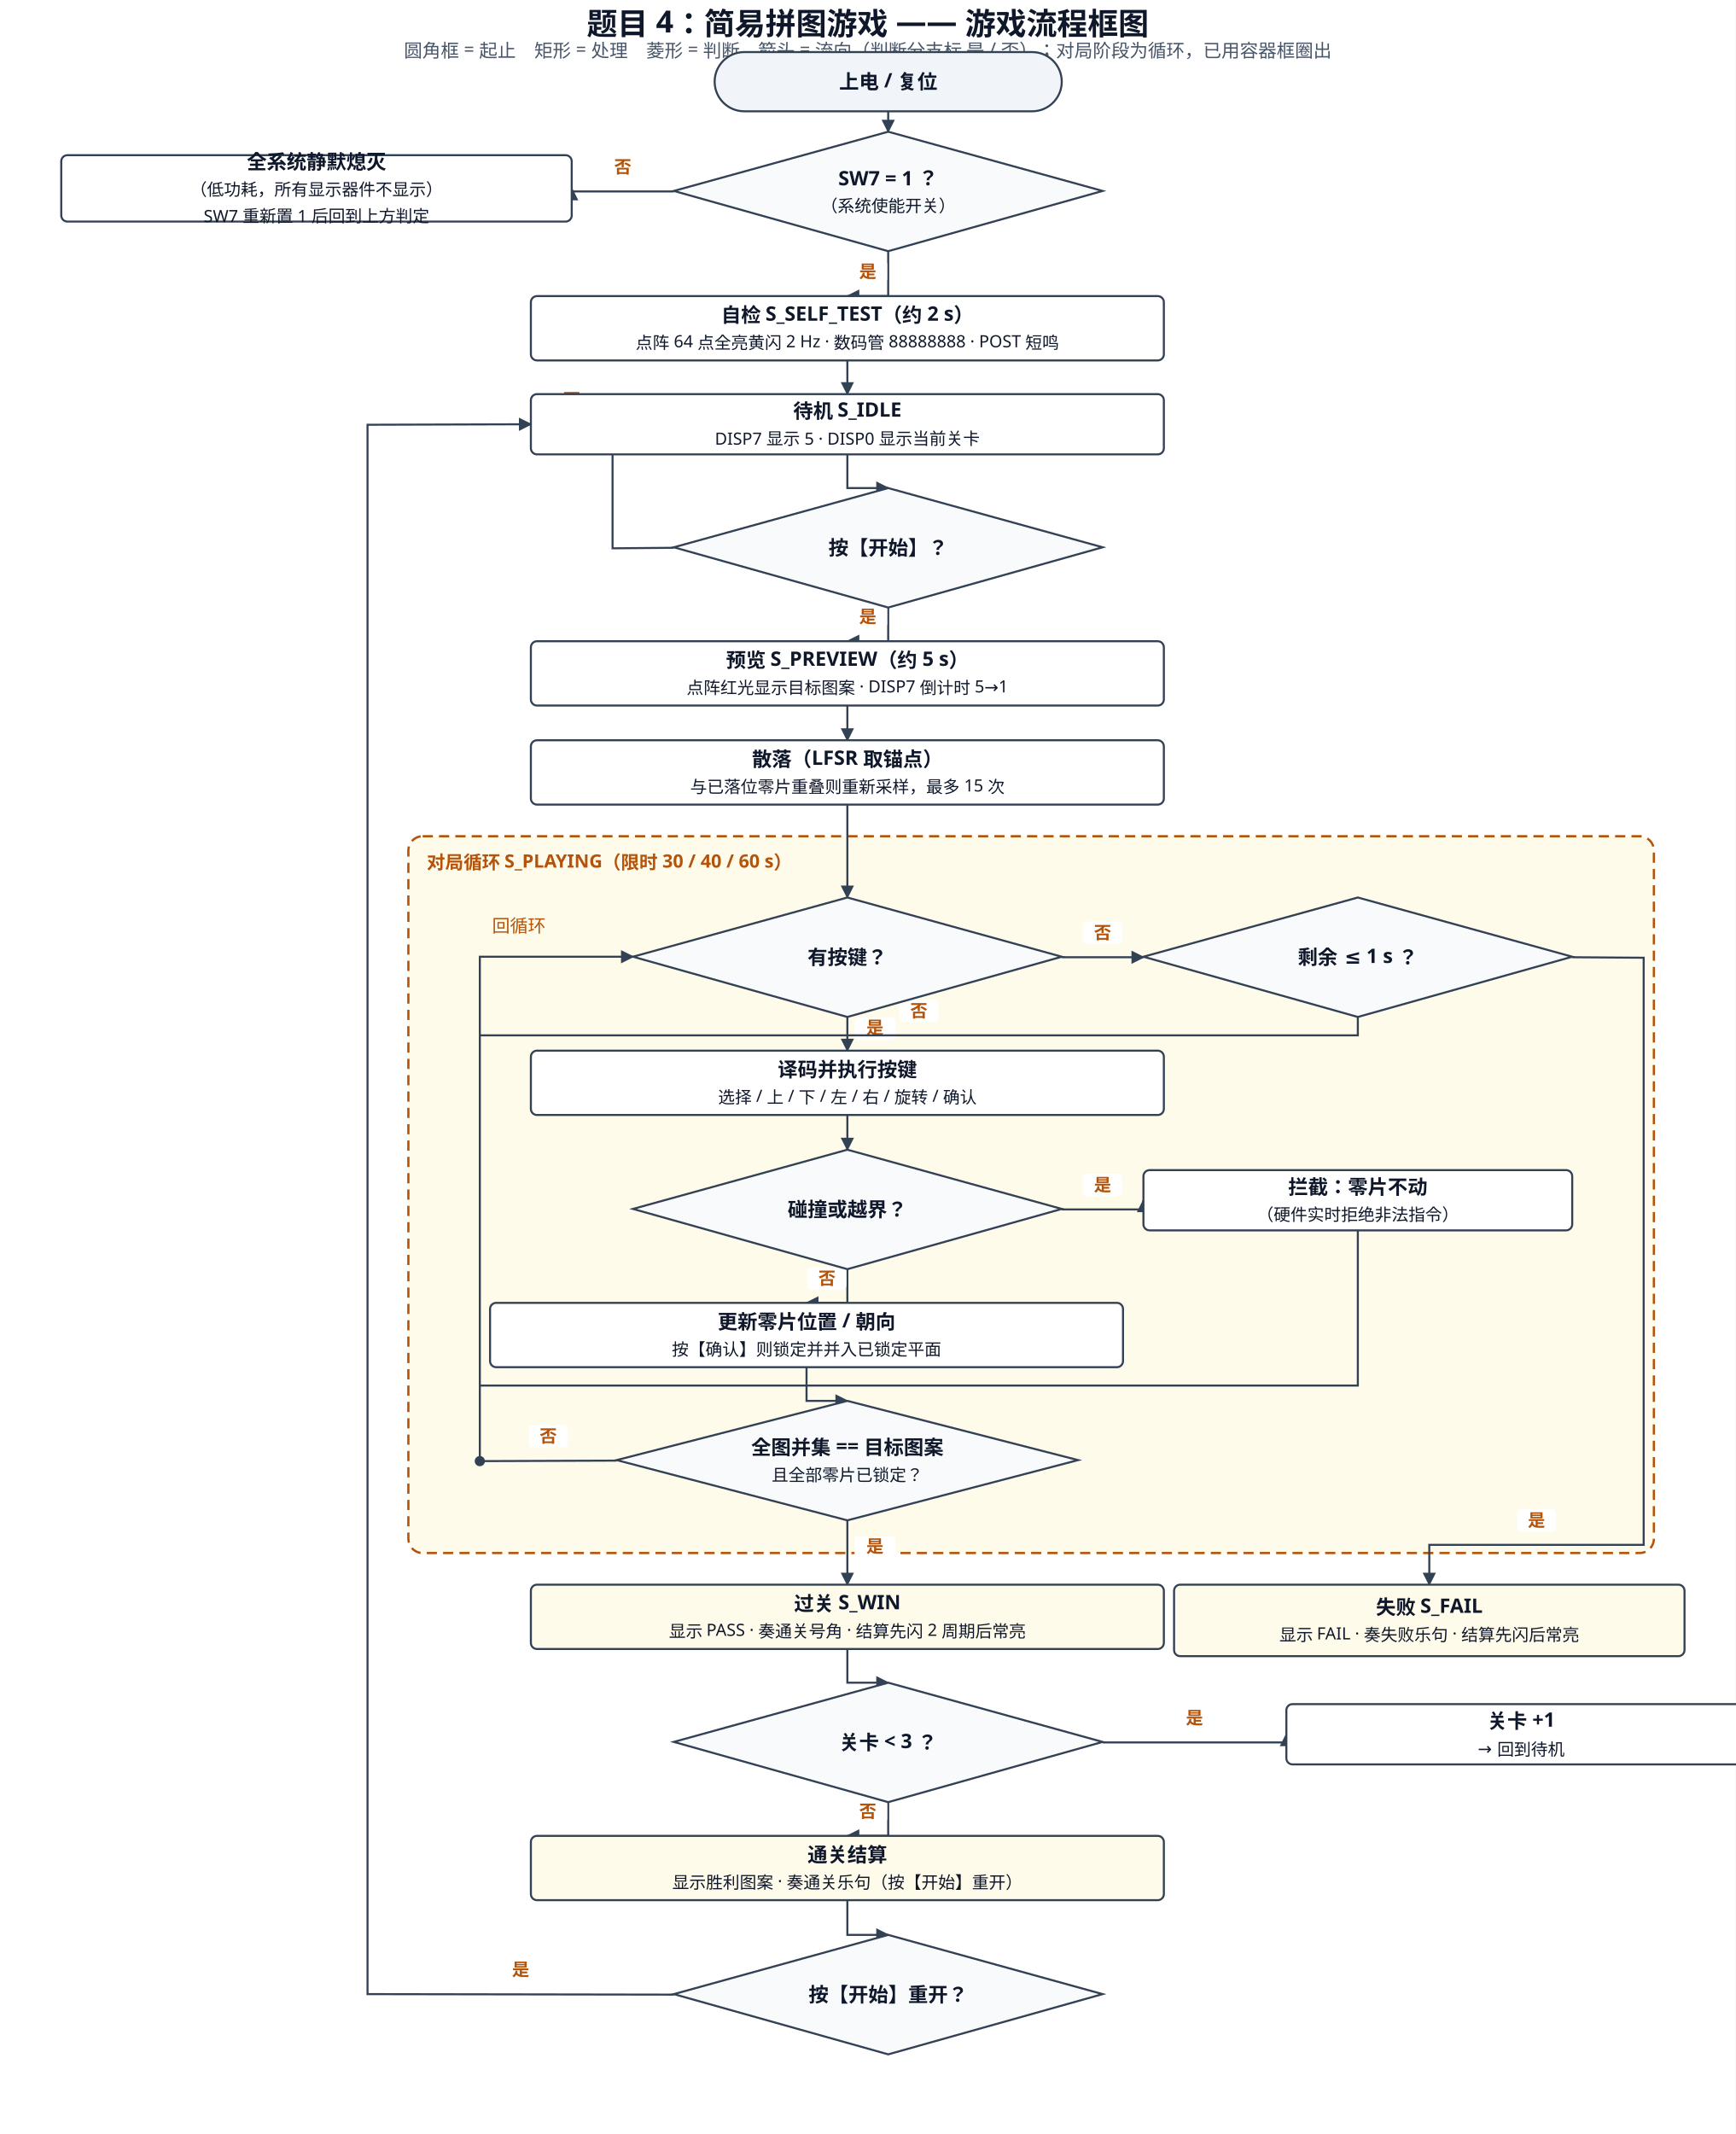
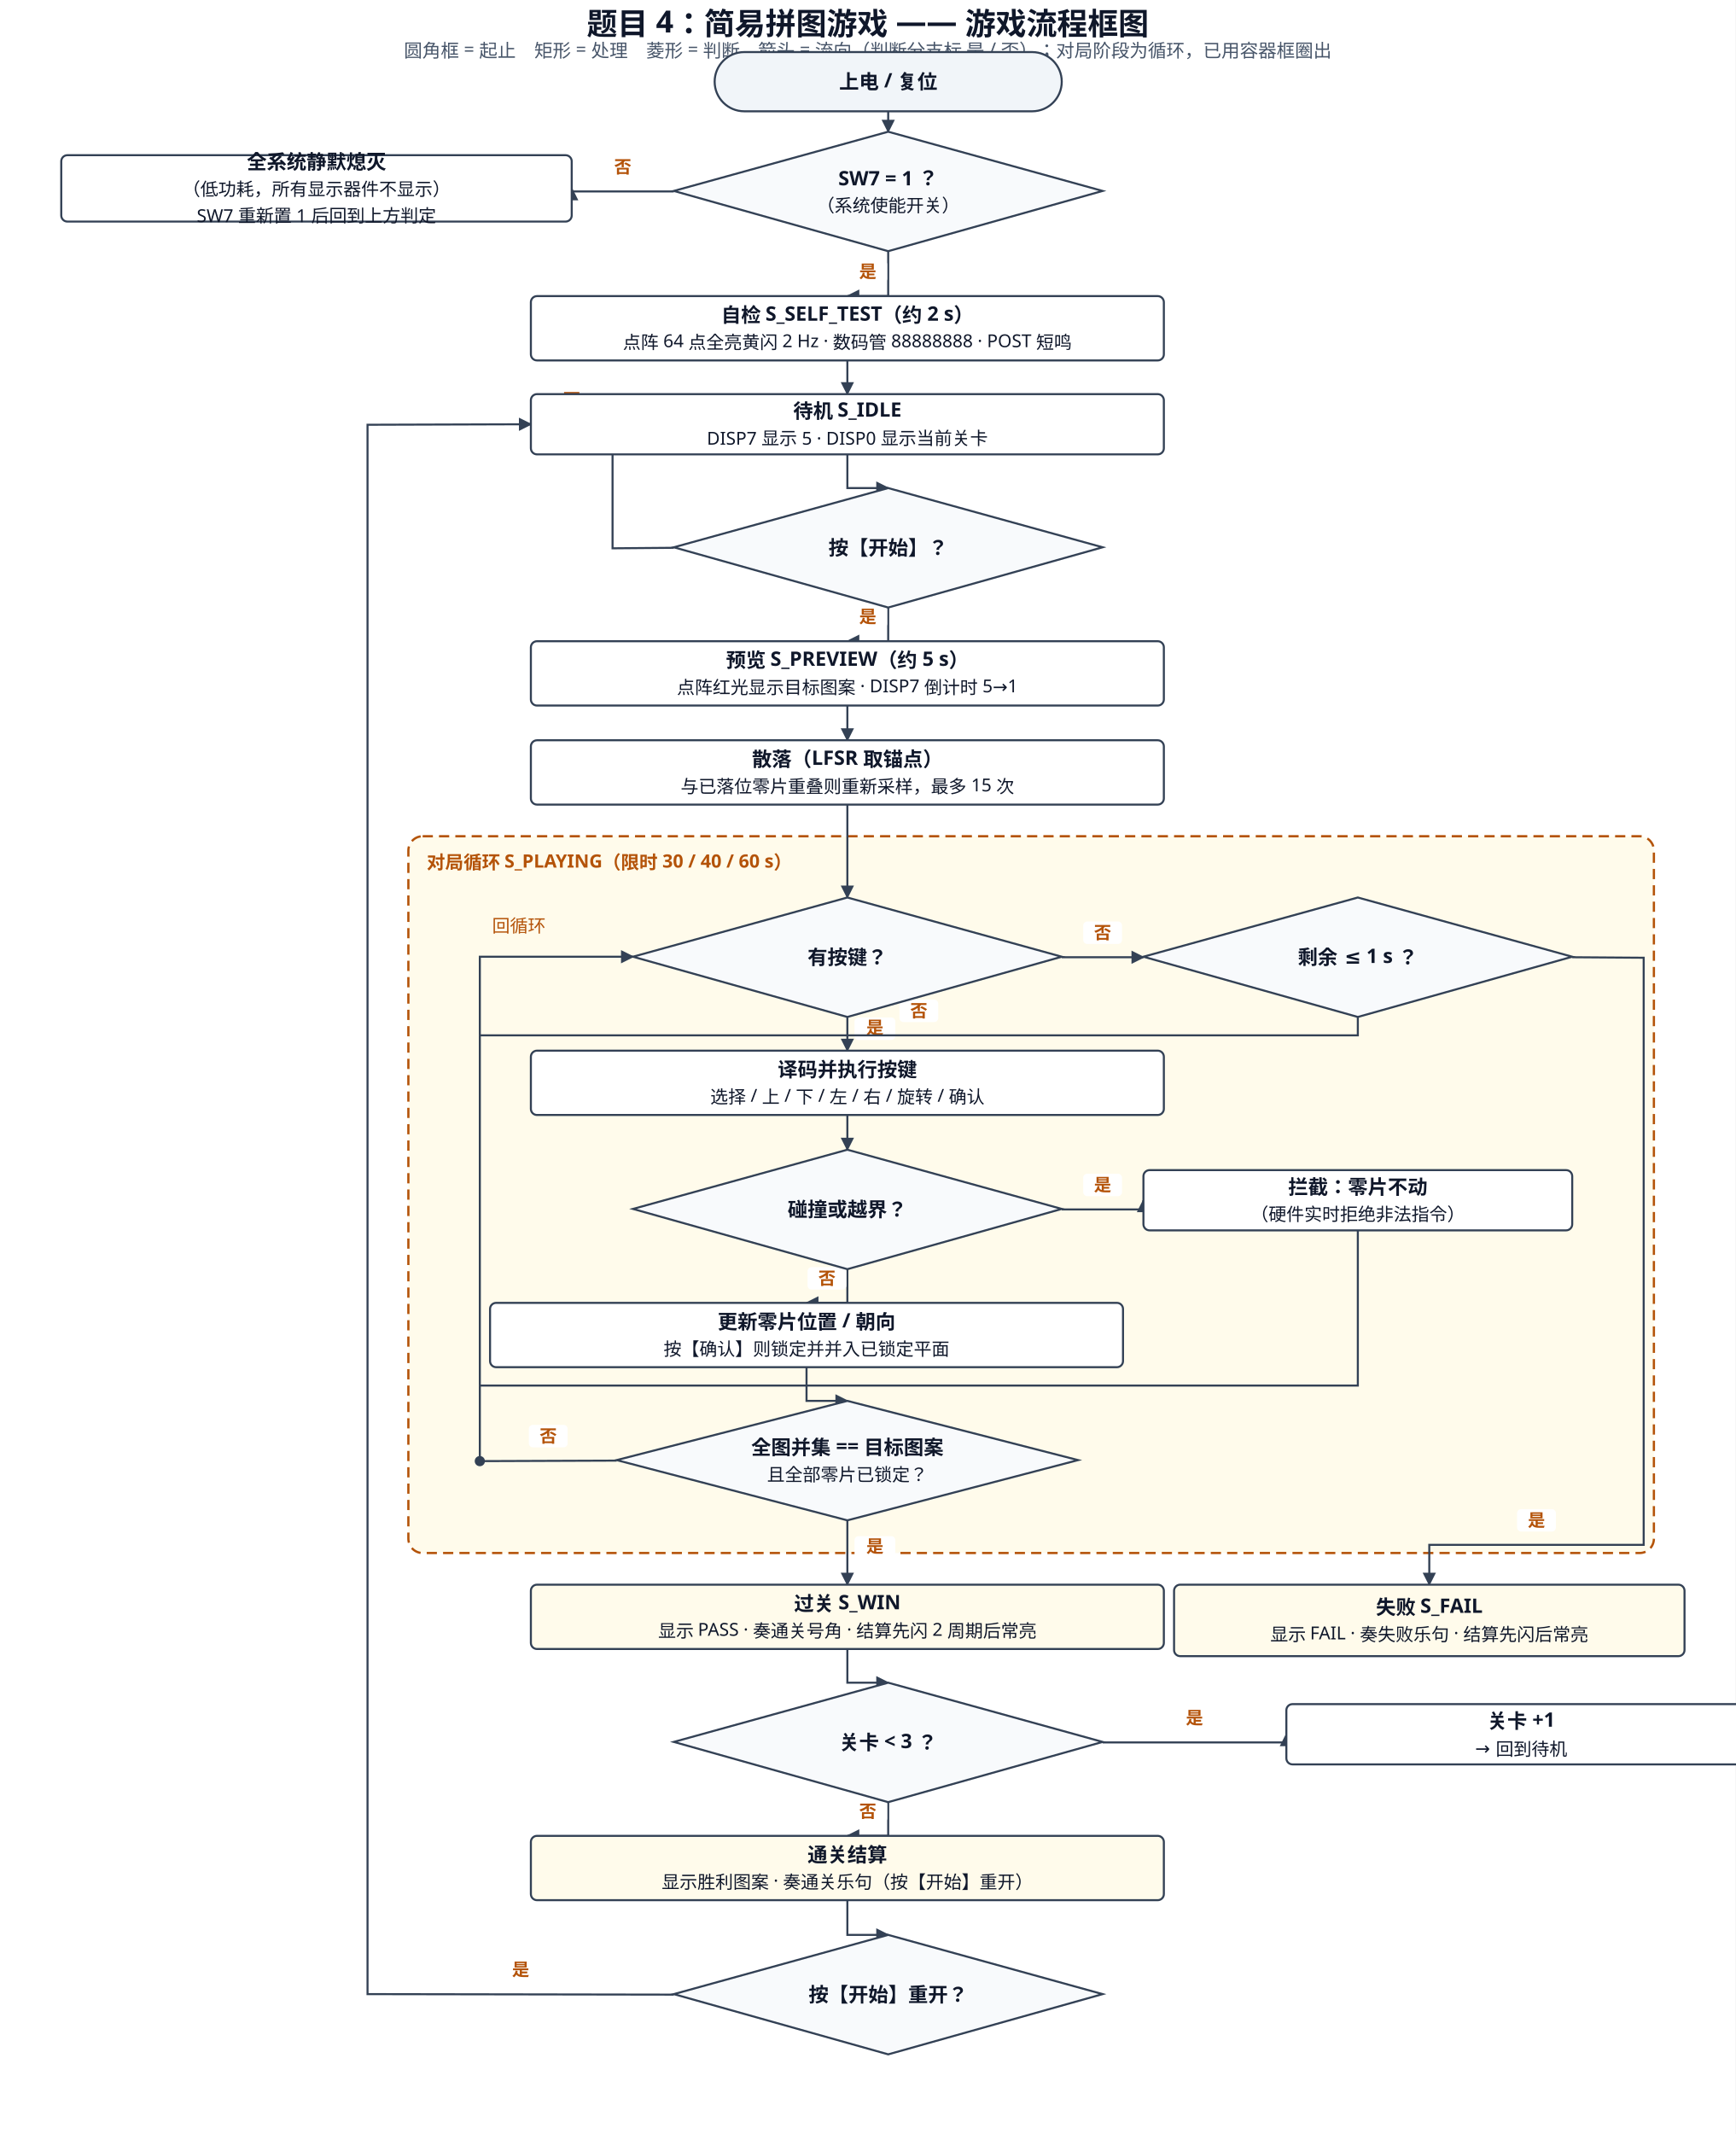
<svg xmlns="http://www.w3.org/2000/svg" width="1700" height="2090" viewBox="0 0 1700 2090">
  <defs>
    <marker id="ar" viewBox="0 0 10 10" refX="9" refY="5" markerWidth="6.5" markerHeight="6.5" orient="auto-start-reverse">
      <path d="M 0 0 L 10 5 L 0 10 z" fill="#334155" />
    </marker>
  </defs>
  <rect width="1700" height="2090" fill="#ffffff" />
  <text x="850" y="34" font-family="Microsoft YaHei, SimSun, sans-serif" font-size="30" font-weight="bold" fill="#0f172a" text-anchor="middle">题目 4：简易拼图游戏 —— 游戏流程框图</text>
  <text x="850" y="56" font-family="Microsoft YaHei, SimSun, sans-serif" font-size="18" fill="#475569" text-anchor="middle">圆角框 = 起止　矩形 = 处理　菱形 = 判断　箭头 = 流向（判断分支标 是 / 否）；对局阶段为循环，已用容器框圈出</text>
  <rect x="400" y="819" width="1220" height="702" rx="14" fill="#fffbeb" stroke="#b45309" stroke-width="2.2" stroke-dasharray="10 6" />
  <text x="418" y="851" font-family="Microsoft YaHei, SimSun, sans-serif" font-size="18" font-weight="bold" fill="#b45309">对局循环  S_PLAYING（限时 30 / 40 / 60 s）</text>
  <path d="M 870.0 109.0 L 870.0 129.0" fill="none" stroke="#334155" stroke-width="2" marker-end="url(#ar)" />
  <path d="M 660.0 187.5 L 560.0 187.5 L 560.0 184.5" fill="none" stroke="#334155" stroke-width="2" marker-end="url(#ar)" />
  <rect x="591.0" y="152.5" width="38" height="22" rx="4" fill="#ffffff" />
  <text x="610.0" y="169.5" font-family="Microsoft YaHei, SimSun, sans-serif" font-size="17" font-weight="bold" fill="#b45309" text-anchor="middle">否</text>
  <path d="M 870.0 246.0 L 870.0 290.0 L 830.0 290.0" fill="none" stroke="#334155" stroke-width="2" marker-end="url(#ar)" />
  <rect x="831.0" y="255.0" width="38" height="22" rx="4" fill="#ffffff" />
  <text x="850.0" y="272.0" font-family="Microsoft YaHei, SimSun, sans-serif" font-size="17" font-weight="bold" fill="#b45309" text-anchor="middle">是</text>
  <path d="M 830.0 353.0 L 830.0 386.0" fill="none" stroke="#334155" stroke-width="2" marker-end="url(#ar)" />
  <path d="M 830.0 445.0 L 830.0 478.0 L 870.0 478.0" fill="none" stroke="#334155" stroke-width="2" marker-end="url(#ar)" />
  <path d="M 660.0 536.5 L 600.0 537.0 L 600.0 416.0 L 520.0 415.5" fill="none" stroke="#334155" stroke-width="2" marker-end="url(#ar)" />
  <rect x="541.0" y="380.5" width="38" height="22" rx="4" fill="#ffffff" />
  <text x="560.0" y="397.5" font-family="Microsoft YaHei, SimSun, sans-serif" font-size="17" font-weight="bold" fill="#b45309" text-anchor="middle">否</text>
  <path d="M 870.0 595.0 L 870.0 628.0 L 830.0 628.0" fill="none" stroke="#334155" stroke-width="2" marker-end="url(#ar)" />
  <rect x="831.0" y="593.0" width="38" height="22" rx="4" fill="#ffffff" />
  <text x="850.0" y="610.0" font-family="Microsoft YaHei, SimSun, sans-serif" font-size="17" font-weight="bold" fill="#b45309" text-anchor="middle">是</text>
  <path d="M 830.0 691.0 L 830.0 725.0" fill="none" stroke="#334155" stroke-width="2" marker-end="url(#ar)" />
  <path d="M 830.0 788.0 L 830.0 879.0" fill="none" stroke="#334155" stroke-width="2" marker-end="url(#ar)" />
  <path d="M 1040.0 937.5 L 1120.0 937.5" fill="none" stroke="#334155" stroke-width="2" marker-end="url(#ar)" />
  <rect x="1061.0" y="902.5" width="38" height="22" rx="4" fill="#ffffff" />
  <text x="1080.0" y="919.5" font-family="Microsoft YaHei, SimSun, sans-serif" font-size="17" font-weight="bold" fill="#b45309" text-anchor="middle">否</text>
  <path d="M 1540.0 937.5 L 1610.0 938.0 L 1610.0 1513.0 L 1400.0 1513.0 L 1400.0 1552.0" fill="none" stroke="#334155" stroke-width="2" marker-end="url(#ar)" />
  <rect x="1486.0" y="1478.0" width="38" height="22" rx="4" fill="#ffffff" />
  <text x="1505.0" y="1495.0" font-family="Microsoft YaHei, SimSun, sans-serif" font-size="17" font-weight="bold" fill="#b45309" text-anchor="middle">是</text>
  <path d="M 830.0 996.0 L 830.0 1029.0" fill="none" stroke="#334155" stroke-width="2" marker-end="url(#ar)" />
  <rect x="837.0" y="996.5" width="40" height="22" rx="4" fill="#ffffff" />
  <text x="857.0" y="1012.5" font-family="Microsoft YaHei, SimSun, sans-serif" font-size="17" font-weight="bold" fill="#b45309" text-anchor="middle">是</text>
  <path d="M 830.0 1092.0 L 830.0 1126.0" fill="none" stroke="#334155" stroke-width="2" marker-end="url(#ar)" />
  <path d="M 1040.0 1184.5 L 1120.0 1184.5 L 1120.0 1175.5" fill="none" stroke="#334155" stroke-width="2" marker-end="url(#ar)" />
  <rect x="1061.0" y="1149.5" width="38" height="22" rx="4" fill="#ffffff" />
  <text x="1080.0" y="1166.5" font-family="Microsoft YaHei, SimSun, sans-serif" font-size="17" font-weight="bold" fill="#b45309" text-anchor="middle">是</text>
  <path d="M 1330.0 1205.0 L 1330.0 1357.0 L 470.0 1357.0" fill="none" stroke="#334155" stroke-width="2" />
  <path d="M 1330.0 996.0 L 1330.0 1014.0 L 470.0 1014.0" fill="none" stroke="#334155" stroke-width="2" />
  <rect x="881.0" y="979.0" width="38" height="22" rx="4" fill="#ffffff" />
  <text x="900.0" y="996.0" font-family="Microsoft YaHei, SimSun, sans-serif" font-size="17" font-weight="bold" fill="#b45309" text-anchor="middle">否</text>
  <path d="M 830.0 1243.0 L 830.0 1276.0 L 790.0 1276.0" fill="none" stroke="#334155" stroke-width="2" marker-end="url(#ar)" />
  <rect x="791.0" y="1241.0" width="38" height="22" rx="4" fill="#ffffff" />
  <text x="810.0" y="1258.0" font-family="Microsoft YaHei, SimSun, sans-serif" font-size="17" font-weight="bold" fill="#b45309" text-anchor="middle">否</text>
  <path d="M 790.0 1339.0 L 790.0 1372.0 L 830.0 1372.0" fill="none" stroke="#334155" stroke-width="2" marker-end="url(#ar)" />
  <path d="M 604.0 1430.5 L 470.0 1431.0 L 470.0 1431.0" fill="none" stroke="#334155" stroke-width="2" />
  <rect x="518.0" y="1395.5" width="38" height="22" rx="4" fill="#ffffff" />
  <text x="537.0" y="1412.5" font-family="Microsoft YaHei, SimSun, sans-serif" font-size="17" font-weight="bold" fill="#b45309" text-anchor="middle">否</text>
  <path d="M 830.0 1489.0 L 830.0 1552.0" fill="none" stroke="#334155" stroke-width="2" marker-end="url(#ar)" />
  <rect x="837.0" y="1504.5" width="40" height="22" rx="4" fill="#ffffff" />
  <text x="857.0" y="1520.5" font-family="Microsoft YaHei, SimSun, sans-serif" font-size="17" font-weight="bold" fill="#b45309" text-anchor="middle">是</text>
  <path d="M 830.0 1615.0 L 830.0 1648.0 L 870.0 1648.0" fill="none" stroke="#334155" stroke-width="2" marker-end="url(#ar)" />
  <path d="M 1080.0 1706.5 L 1260.0 1706.5 L 1260.0 1698.5" fill="none" stroke="#334155" stroke-width="2" marker-end="url(#ar)" />
  <rect x="1151.0" y="1671.5" width="38" height="22" rx="4" fill="#ffffff" />
  <text x="1170.0" y="1688.5" font-family="Microsoft YaHei, SimSun, sans-serif" font-size="17" font-weight="bold" fill="#b45309" text-anchor="middle">是</text>
  <path d="M 870.0 1765.0 L 870.0 1798.0 L 830.0 1798.0" fill="none" stroke="#334155" stroke-width="2" marker-end="url(#ar)" />
  <rect x="831.0" y="1763.0" width="38" height="22" rx="4" fill="#ffffff" />
  <text x="850.0" y="1780.0" font-family="Microsoft YaHei, SimSun, sans-serif" font-size="17" font-weight="bold" fill="#b45309" text-anchor="middle">否</text>
  <path d="M 830.0 1861.0 L 830.0 1895.0 L 870.0 1895.0" fill="none" stroke="#334155" stroke-width="2" marker-end="url(#ar)" />
  <path d="M 660.0 1953.5 L 360.0 1953.0 L 360.0 416.0 L 520.0 415.5" fill="none" stroke="#334155" stroke-width="2" marker-end="url(#ar)" />
  <rect x="491.0" y="1918.0" width="38" height="22" rx="4" fill="#ffffff" />
  <text x="510.0" y="1935.0" font-family="Microsoft YaHei, SimSun, sans-serif" font-size="17" font-weight="bold" fill="#b45309" text-anchor="middle">是</text>
  <path d="M 470.0 1431.0 L 470.0 937.0 L 620.0 937.0" fill="none" stroke="#334155" stroke-width="2" marker-end="url(#ar)" />
  <circle cx="470.0" cy="1431.0" r="5" fill="#334155" />
  <text x="482.0" y="913.0" font-family="Microsoft YaHei, SimSun, sans-serif" font-size="17.5" fill="#b45309" text-anchor="start">回循环</text>
  <rect x="700" y="51" width="340" height="58" rx="29" fill="#f1f5f9" stroke="#334155" stroke-width="2" />
  <text x="870.0" y="87.0" font-family="Microsoft YaHei, SimSun, sans-serif" font-size="19.5" font-weight="bold" fill="#0f172a" text-anchor="middle">上电 / 复位</text>
  <polygon points="870,129 1080,187 870,246 660,187" fill="#f8fafc" stroke="#334155" stroke-width="2" />
  <text x="870.0" y="181.5" font-family="Microsoft YaHei, SimSun, sans-serif" font-size="19.5" font-weight="bold" fill="#0f172a" text-anchor="middle">SW7 = 1 ？</text>
-   <text x="870.0" y="207.5" font-family="Microsoft YaHei, SimSun, sans-serif" font-size="16.5" fill="#0f172a" text-anchor="middle">（系统使能开关）</text>
+   <text x="870.0" y="207.5" font-family="Microsoft YaHei, SimSun, sans-serif" font-size="17.5" fill="#0f172a" text-anchor="middle">（系统使能开关）</text>
  <rect x="60" y="152" width="500" height="65" rx="6" fill="#ffffff" stroke="#334155" stroke-width="2" />
  <text x="310.0" y="165.5" font-family="Microsoft YaHei, SimSun, sans-serif" font-size="19.5" font-weight="bold" fill="#0f172a" text-anchor="middle">全系统静默熄灭</text>
-   <text x="310.0" y="191.5" font-family="Microsoft YaHei, SimSun, sans-serif" font-size="16.5" fill="#0f172a" text-anchor="middle">（低功耗，所有显示器件不显示）</text>
-   <text x="310.0" y="217.5" font-family="Microsoft YaHei, SimSun, sans-serif" font-size="16.5" fill="#0f172a" text-anchor="middle">SW7 重新置 1 后回到上方判定</text>
+   <text x="310.0" y="191.5" font-family="Microsoft YaHei, SimSun, sans-serif" font-size="17.5" fill="#0f172a" text-anchor="middle">（低功耗，所有显示器件不显示）</text>
+   <text x="310.0" y="217.5" font-family="Microsoft YaHei, SimSun, sans-serif" font-size="17.5" fill="#0f172a" text-anchor="middle">SW7 重新置 1 后回到上方判定</text>
  <rect x="520" y="290" width="620" height="63" rx="6" fill="#ffffff" stroke="#334155" stroke-width="2" />
  <text x="830.0" y="315.5" font-family="Microsoft YaHei, SimSun, sans-serif" font-size="19.5" font-weight="bold" fill="#0f172a" text-anchor="middle">自检 S_SELF_TEST（约 2 s）</text>
-   <text x="830.0" y="341.5" font-family="Microsoft YaHei, SimSun, sans-serif" font-size="16.5" fill="#0f172a" text-anchor="middle">点阵 64 点全亮黄闪 2 Hz · 数码管 88888888 · POST 短鸣</text>
+   <text x="830.0" y="341.5" font-family="Microsoft YaHei, SimSun, sans-serif" font-size="17.5" fill="#0f172a" text-anchor="middle">点阵 64 点全亮黄闪 2 Hz · 数码管 88888888 · POST 短鸣</text>
  <rect x="520" y="386" width="620" height="59" rx="6" fill="#ffffff" stroke="#334155" stroke-width="2" />
  <text x="830.0" y="409.5" font-family="Microsoft YaHei, SimSun, sans-serif" font-size="19.5" font-weight="bold" fill="#0f172a" text-anchor="middle">待机 S_IDLE</text>
-   <text x="830.0" y="435.5" font-family="Microsoft YaHei, SimSun, sans-serif" font-size="16.5" fill="#0f172a" text-anchor="middle">DISP7 显示 5 · DISP0 显示当前关卡</text>
+   <text x="830.0" y="435.5" font-family="Microsoft YaHei, SimSun, sans-serif" font-size="17.5" fill="#0f172a" text-anchor="middle">DISP7 显示 5 · DISP0 显示当前关卡</text>
  <polygon points="870,478 1080,536 870,595 660,536" fill="#f8fafc" stroke="#334155" stroke-width="2" />
  <text x="870.0" y="543.5" font-family="Microsoft YaHei, SimSun, sans-serif" font-size="19.5" font-weight="bold" fill="#0f172a" text-anchor="middle">按【开始】？</text>
  <rect x="520" y="628" width="620" height="63" rx="6" fill="#ffffff" stroke="#334155" stroke-width="2" />
  <text x="830.0" y="653.5" font-family="Microsoft YaHei, SimSun, sans-serif" font-size="19.5" font-weight="bold" fill="#0f172a" text-anchor="middle">预览 S_PREVIEW（约 5 s）</text>
-   <text x="830.0" y="679.5" font-family="Microsoft YaHei, SimSun, sans-serif" font-size="16.5" fill="#0f172a" text-anchor="middle">点阵红光显示目标图案 · DISP7 倒计时 5→1</text>
+   <text x="830.0" y="679.5" font-family="Microsoft YaHei, SimSun, sans-serif" font-size="17.5" fill="#0f172a" text-anchor="middle">点阵红光显示目标图案 · DISP7 倒计时 5→1</text>
  <rect x="520" y="725" width="620" height="63" rx="6" fill="#ffffff" stroke="#334155" stroke-width="2" />
  <text x="830.0" y="750.5" font-family="Microsoft YaHei, SimSun, sans-serif" font-size="19.5" font-weight="bold" fill="#0f172a" text-anchor="middle">散落（LFSR 取锚点）</text>
-   <text x="830.0" y="776.5" font-family="Microsoft YaHei, SimSun, sans-serif" font-size="16.5" fill="#0f172a" text-anchor="middle">与已落位零片重叠则重新采样，最多 15 次</text>
+   <text x="830.0" y="776.5" font-family="Microsoft YaHei, SimSun, sans-serif" font-size="17.5" fill="#0f172a" text-anchor="middle">与已落位零片重叠则重新采样，最多 15 次</text>
  <polygon points="830,879 1040,937 830,996 620,937" fill="#f8fafc" stroke="#334155" stroke-width="2" />
  <text x="830.0" y="944.5" font-family="Microsoft YaHei, SimSun, sans-serif" font-size="19.5" font-weight="bold" fill="#0f172a" text-anchor="middle">有按键？</text>
  <polygon points="1330,879 1540,937 1330,996 1120,937" fill="#f8fafc" stroke="#334155" stroke-width="2" />
  <text x="1330.0" y="944.5" font-family="Microsoft YaHei, SimSun, sans-serif" font-size="19.5" font-weight="bold" fill="#0f172a" text-anchor="middle">剩余 ≤ 1 s ？</text>
  <rect x="520" y="1029" width="620" height="63" rx="6" fill="#ffffff" stroke="#334155" stroke-width="2" />
  <text x="830.0" y="1054.5" font-family="Microsoft YaHei, SimSun, sans-serif" font-size="19.5" font-weight="bold" fill="#0f172a" text-anchor="middle">译码并执行按键</text>
-   <text x="830.0" y="1080.5" font-family="Microsoft YaHei, SimSun, sans-serif" font-size="16.5" fill="#0f172a" text-anchor="middle">选择 / 上 / 下 / 左 / 右 / 旋转 / 确认</text>
+   <text x="830.0" y="1080.5" font-family="Microsoft YaHei, SimSun, sans-serif" font-size="17.5" fill="#0f172a" text-anchor="middle">选择 / 上 / 下 / 左 / 右 / 旋转 / 确认</text>
  <polygon points="830,1126 1040,1184 830,1243 620,1184" fill="#f8fafc" stroke="#334155" stroke-width="2" />
  <text x="830.0" y="1191.5" font-family="Microsoft YaHei, SimSun, sans-serif" font-size="19.5" font-weight="bold" fill="#0f172a" text-anchor="middle">碰撞或越界？</text>
  <rect x="1120" y="1146" width="420" height="59" rx="6" fill="#ffffff" stroke="#334155" stroke-width="2" />
  <text x="1330.0" y="1169.5" font-family="Microsoft YaHei, SimSun, sans-serif" font-size="19.5" font-weight="bold" fill="#0f172a" text-anchor="middle">拦截：零片不动</text>
-   <text x="1330.0" y="1195.5" font-family="Microsoft YaHei, SimSun, sans-serif" font-size="16.5" fill="#0f172a" text-anchor="middle">（硬件实时拒绝非法指令）</text>
+   <text x="1330.0" y="1195.5" font-family="Microsoft YaHei, SimSun, sans-serif" font-size="17.5" fill="#0f172a" text-anchor="middle">（硬件实时拒绝非法指令）</text>
  <rect x="480" y="1276" width="620" height="63" rx="6" fill="#ffffff" stroke="#334155" stroke-width="2" />
  <text x="790.0" y="1301.5" font-family="Microsoft YaHei, SimSun, sans-serif" font-size="19.5" font-weight="bold" fill="#0f172a" text-anchor="middle">更新零片位置 / 朝向</text>
-   <text x="790.0" y="1327.5" font-family="Microsoft YaHei, SimSun, sans-serif" font-size="16.5" fill="#0f172a" text-anchor="middle">按【确认】则锁定并并入已锁定平面</text>
+   <text x="790.0" y="1327.5" font-family="Microsoft YaHei, SimSun, sans-serif" font-size="17.5" fill="#0f172a" text-anchor="middle">按【确认】则锁定并并入已锁定平面</text>
  <polygon points="830,1372 1056,1430 830,1489 604,1430" fill="#f8fafc" stroke="#334155" stroke-width="2" />
  <text x="830.0" y="1424.5" font-family="Microsoft YaHei, SimSun, sans-serif" font-size="19.5" font-weight="bold" fill="#0f172a" text-anchor="middle">全图并集 == 目标图案</text>
-   <text x="830.0" y="1450.5" font-family="Microsoft YaHei, SimSun, sans-serif" font-size="16.5" fill="#0f172a" text-anchor="middle">且全部零片已锁定？</text>
+   <text x="830.0" y="1450.5" font-family="Microsoft YaHei, SimSun, sans-serif" font-size="17.5" fill="#0f172a" text-anchor="middle">且全部零片已锁定？</text>
  <rect x="520" y="1552" width="620" height="63" rx="6" fill="#fffbeb" stroke="#334155" stroke-width="2" />
  <text x="830.0" y="1577.5" font-family="Microsoft YaHei, SimSun, sans-serif" font-size="19.5" font-weight="bold" fill="#0f172a" text-anchor="middle">过关 S_WIN</text>
-   <text x="830.0" y="1603.5" font-family="Microsoft YaHei, SimSun, sans-serif" font-size="16.5" fill="#0f172a" text-anchor="middle">显示 PASS · 奏通关号角 · 结算先闪 2 周期后常亮</text>
+   <text x="830.0" y="1603.5" font-family="Microsoft YaHei, SimSun, sans-serif" font-size="17.5" fill="#0f172a" text-anchor="middle">显示 PASS · 奏通关号角 · 结算先闪 2 周期后常亮</text>
  <polygon points="870,1648 1080,1706 870,1765 660,1706" fill="#f8fafc" stroke="#334155" stroke-width="2" />
  <text x="870.0" y="1713.5" font-family="Microsoft YaHei, SimSun, sans-serif" font-size="19.5" font-weight="bold" fill="#0f172a" text-anchor="middle">关卡 &lt; 3 ？</text>
  <rect x="1260" y="1669" width="460" height="59" rx="6" fill="#ffffff" stroke="#334155" stroke-width="2" />
  <text x="1490.0" y="1692.5" font-family="Microsoft YaHei, SimSun, sans-serif" font-size="19.5" font-weight="bold" fill="#0f172a" text-anchor="middle">关卡 +1</text>
-   <text x="1490.0" y="1718.5" font-family="Microsoft YaHei, SimSun, sans-serif" font-size="16.5" fill="#0f172a" text-anchor="middle">→ 回到待机</text>
+   <text x="1490.0" y="1718.5" font-family="Microsoft YaHei, SimSun, sans-serif" font-size="17.5" fill="#0f172a" text-anchor="middle">→ 回到待机</text>
  <rect x="520" y="1798" width="620" height="63" rx="6" fill="#fffbeb" stroke="#334155" stroke-width="2" />
  <text x="830.0" y="1823.5" font-family="Microsoft YaHei, SimSun, sans-serif" font-size="19.5" font-weight="bold" fill="#0f172a" text-anchor="middle">通关结算</text>
-   <text x="830.0" y="1849.5" font-family="Microsoft YaHei, SimSun, sans-serif" font-size="16.5" fill="#0f172a" text-anchor="middle">显示胜利图案 · 奏通关乐句（按【开始】重开）</text>
+   <text x="830.0" y="1849.5" font-family="Microsoft YaHei, SimSun, sans-serif" font-size="17.5" fill="#0f172a" text-anchor="middle">显示胜利图案 · 奏通关乐句（按【开始】重开）</text>
  <polygon points="870,1895 1080,1953 870,2012 660,1953" fill="#f8fafc" stroke="#334155" stroke-width="2" />
  <text x="870.0" y="1960.5" font-family="Microsoft YaHei, SimSun, sans-serif" font-size="19.5" font-weight="bold" fill="#0f172a" text-anchor="middle">按【开始】重开？</text>
  <rect x="1150" y="1552" width="500" height="70" rx="6" fill="#fffbeb" stroke="#334155" stroke-width="2" />
  <text x="1400.0" y="1581.0" font-family="Microsoft YaHei, SimSun, sans-serif" font-size="19.5" font-weight="bold" fill="#0f172a" text-anchor="middle">失败 S_FAIL</text>
-   <text x="1400.0" y="1607.0" font-family="Microsoft YaHei, SimSun, sans-serif" font-size="16.5" fill="#0f172a" text-anchor="middle">显示 FAIL · 奏失败乐句 · 结算先闪后常亮</text>
+   <text x="1400.0" y="1607.0" font-family="Microsoft YaHei, SimSun, sans-serif" font-size="17.5" fill="#0f172a" text-anchor="middle">显示 FAIL · 奏失败乐句 · 结算先闪后常亮</text>
</svg>
